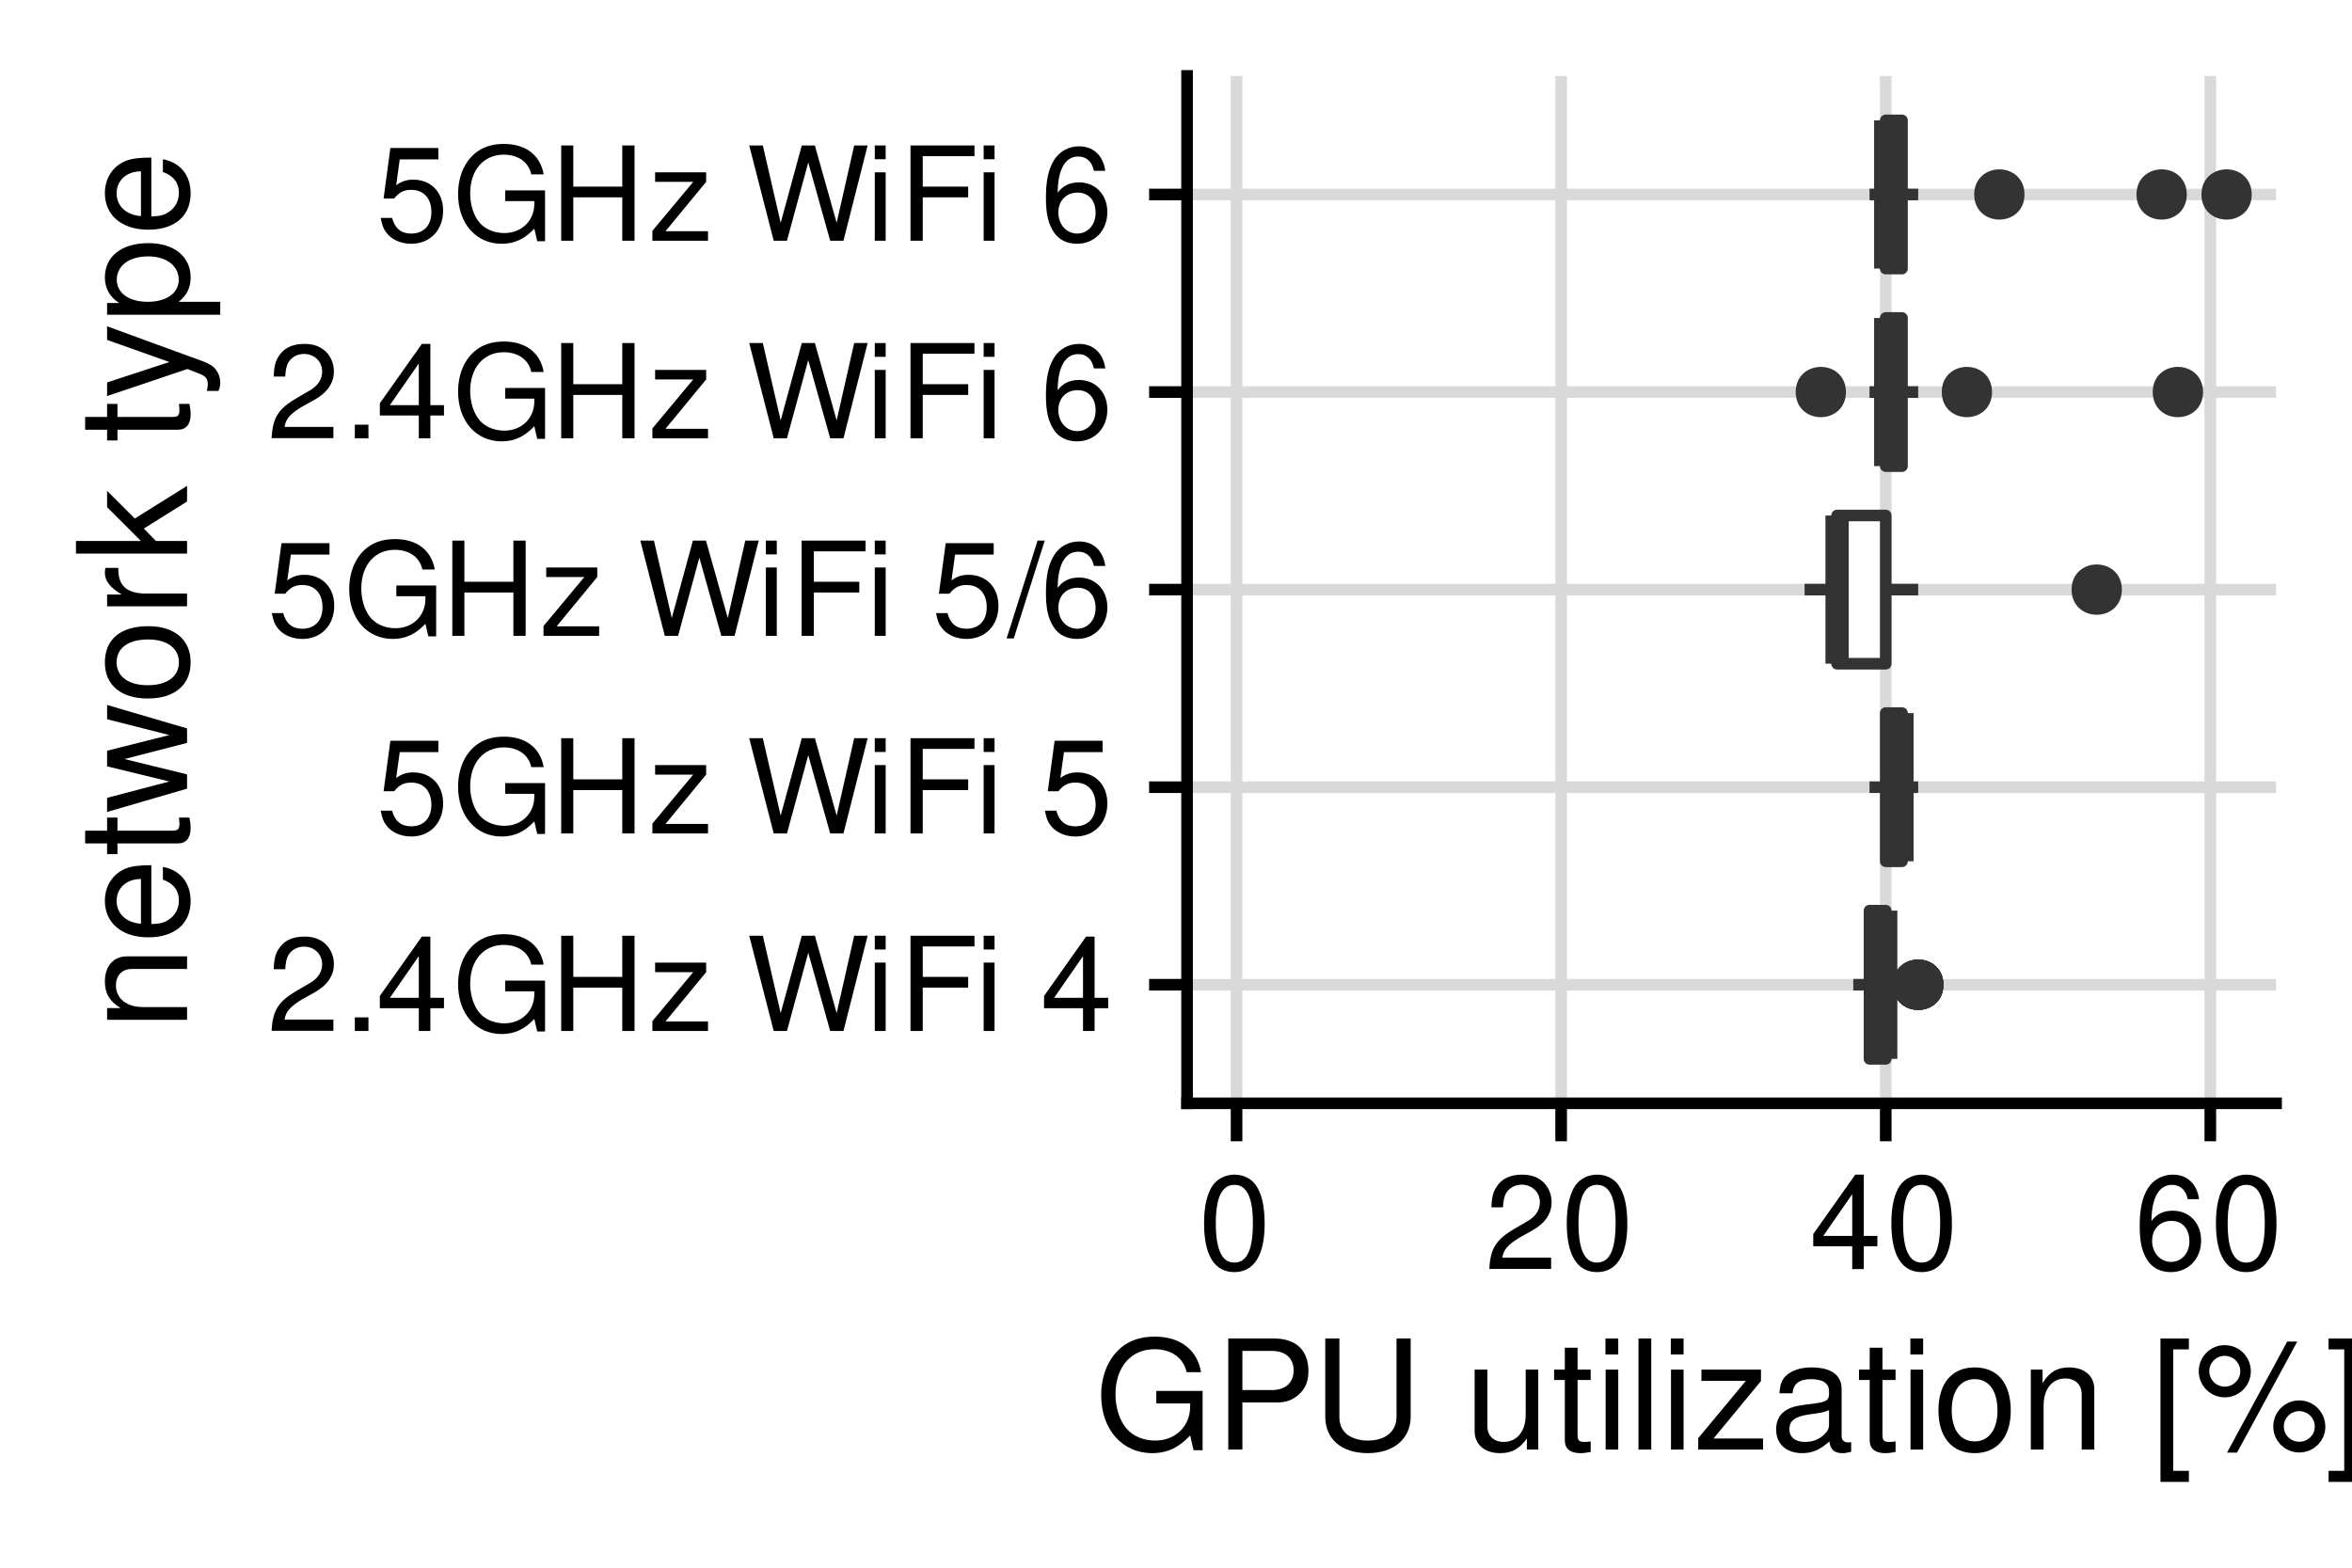
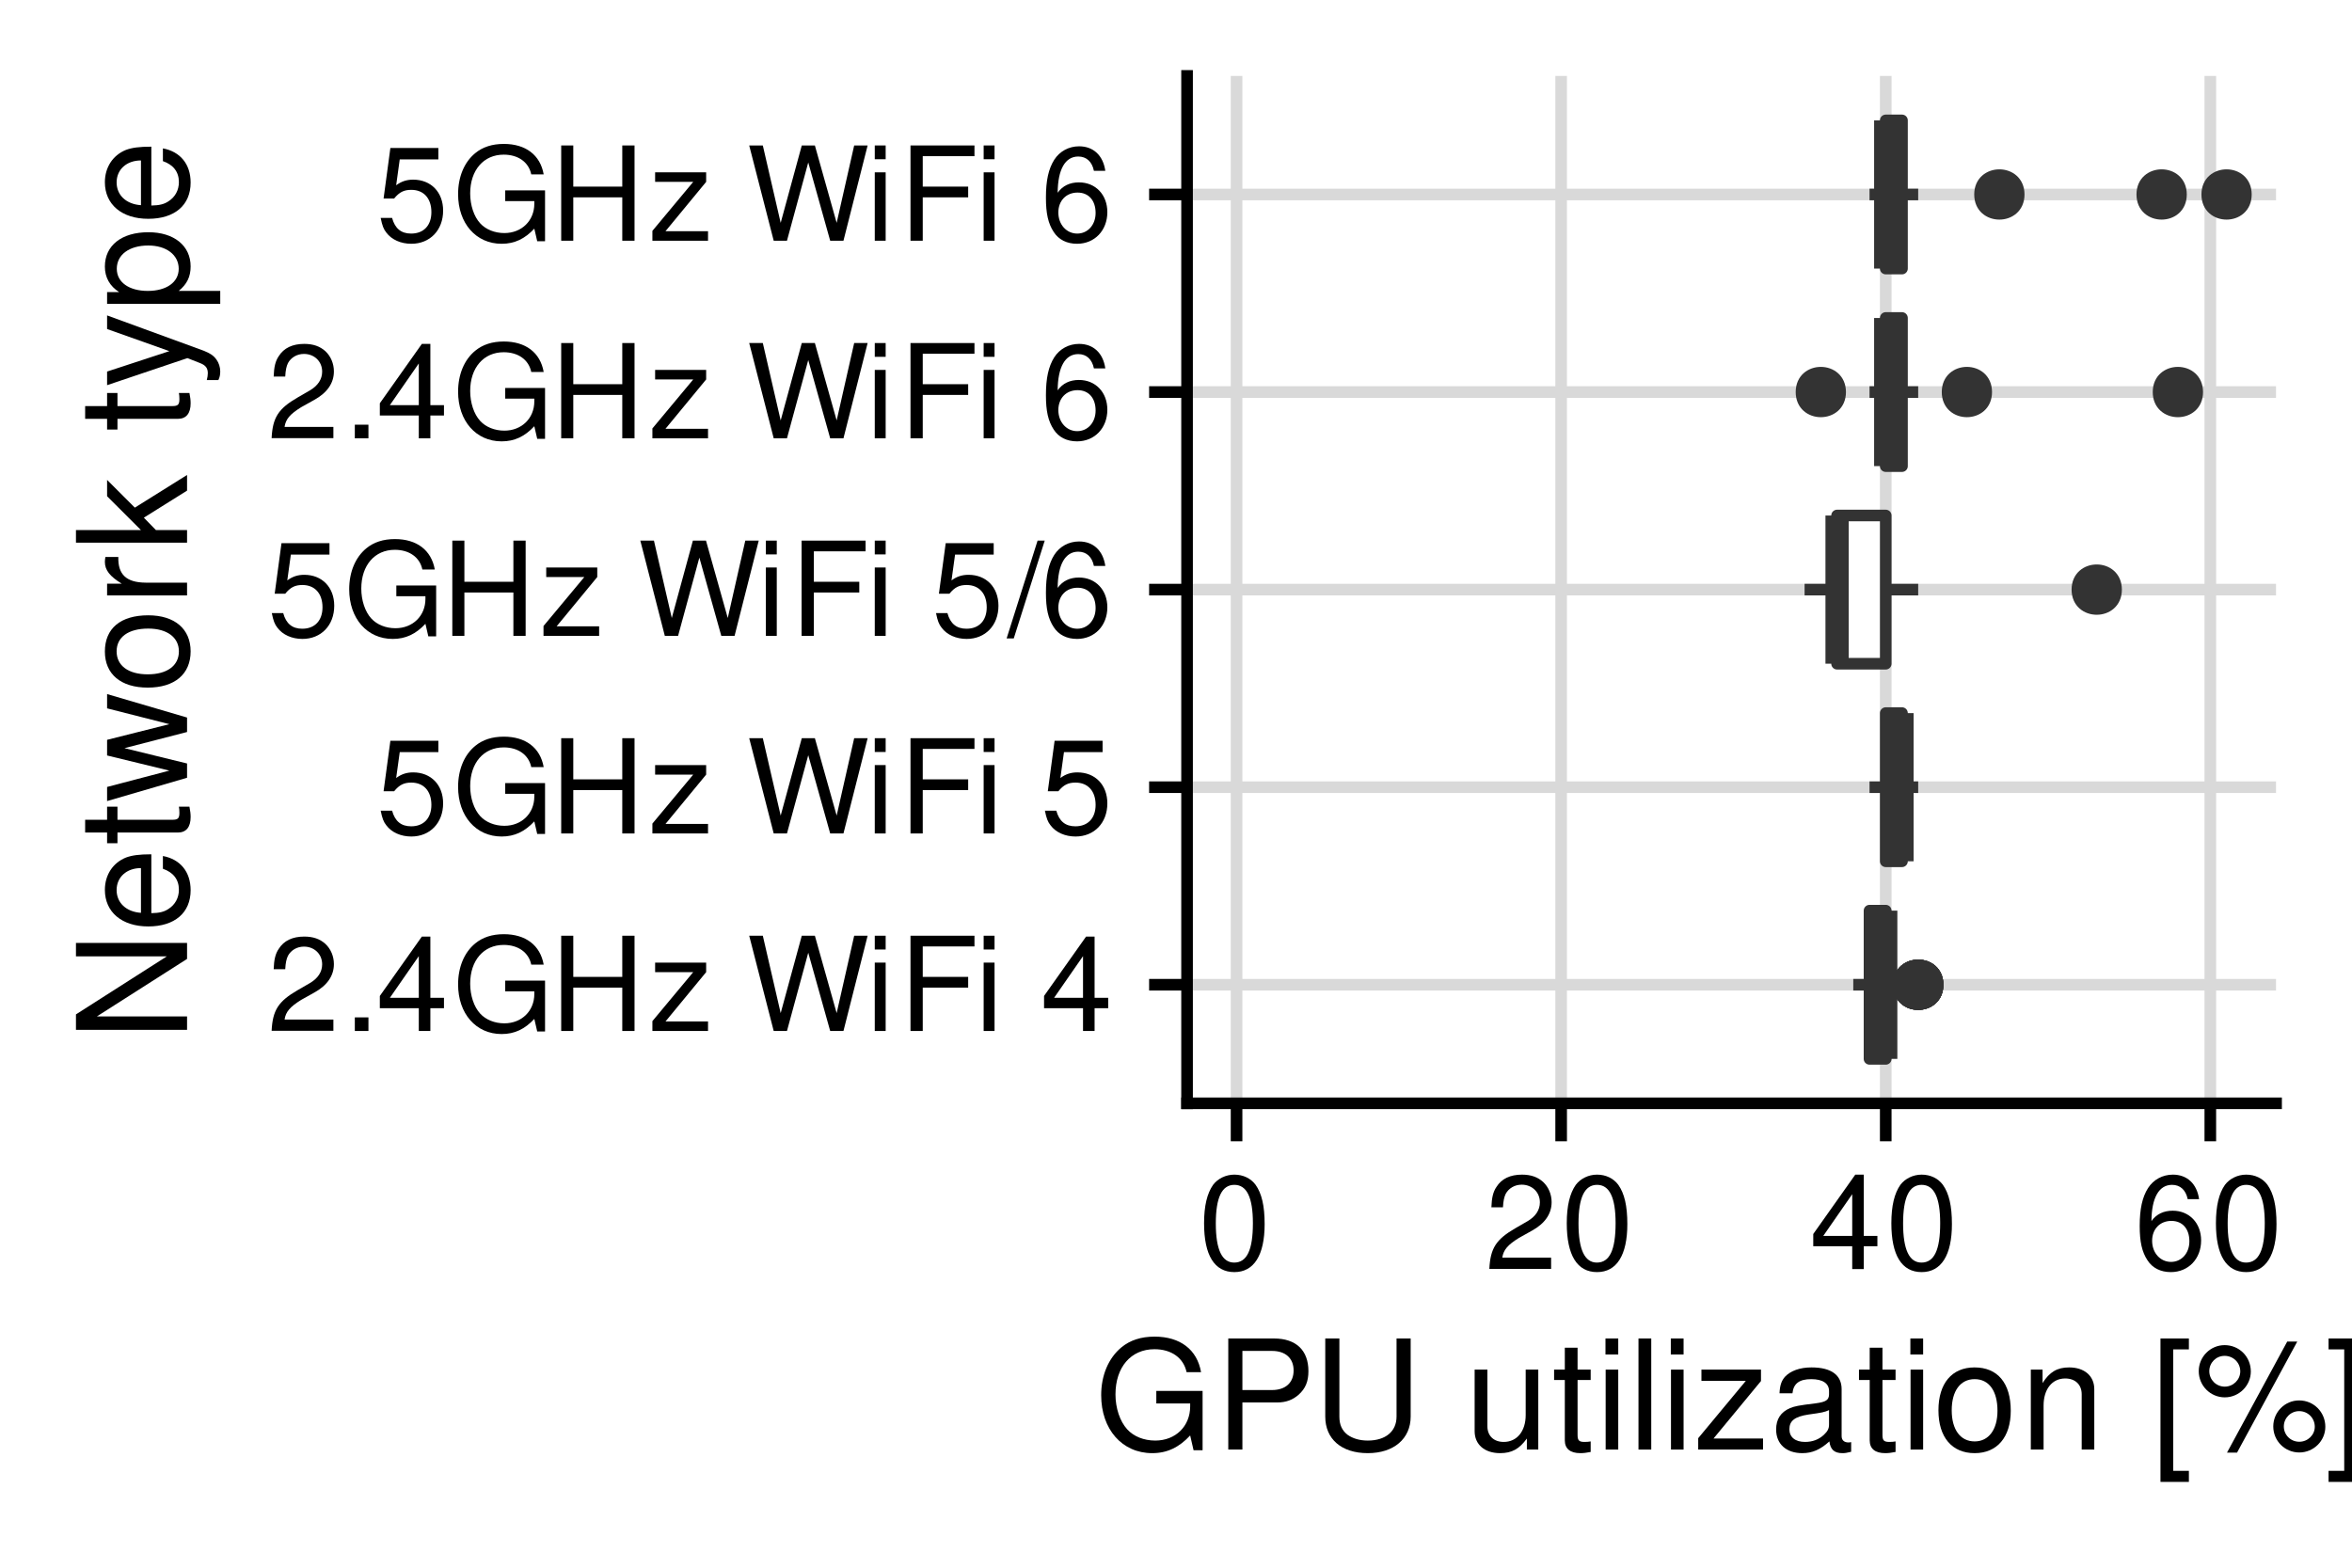
<svg xmlns="http://www.w3.org/2000/svg" xmlns:xlink="http://www.w3.org/1999/xlink" width="216pt" height="144pt" viewBox="0 0 216 144" version="1.1">
  <defs>
    <g>
      <symbol overflow="visible" id="glyph0-0">
        <path style="stroke:none;" d="" />
      </symbol>
      <symbol overflow="visible" id="glyph0-1">
        <path style="stroke:none;" d="M 6.078 -1.047 L 1.594 -1.047 C 1.703 -1.766 2.094 -2.219 3.125 -2.859 L 4.328 -3.531 C 5.516 -4.188 6.125 -5.078 6.125 -6.141 C 6.125 -6.859 5.844 -7.531 5.344 -8 C 4.844 -8.453 4.219 -8.672 3.406 -8.672 C 2.328 -8.672 1.531 -8.297 1.062 -7.547 C 0.75 -7.094 0.625 -6.547 0.594 -5.672 L 1.656 -5.672 C 1.688 -6.266 1.766 -6.609 1.906 -6.906 C 2.188 -7.422 2.734 -7.75 3.375 -7.75 C 4.328 -7.75 5.047 -7.062 5.047 -6.125 C 5.047 -5.422 4.656 -4.828 3.906 -4.391 L 2.797 -3.75 C 1.016 -2.719 0.5 -1.906 0.406 -0.016 L 6.078 -0.016 Z M 6.078 -1.047 " />
      </symbol>
      <symbol overflow="visible" id="glyph0-2">
        <path style="stroke:none;" d="M 2.297 -1.25 L 1.047 -1.25 L 1.047 0 L 2.297 0 Z M 2.297 -1.25 " />
      </symbol>
      <symbol overflow="visible" id="glyph0-3">
        <path style="stroke:none;" d="M 3.922 -2.094 L 3.922 0 L 4.984 0 L 4.984 -2.094 L 6.234 -2.094 L 6.234 -3.047 L 4.984 -3.047 L 4.984 -8.672 L 4.203 -8.672 L 0.344 -3.219 L 0.344 -2.094 Z M 3.922 -3.047 L 1.266 -3.047 L 3.922 -6.875 Z M 3.922 -3.047 " />
      </symbol>
      <symbol overflow="visible" id="glyph0-4">
        <path style="stroke:none;" d="M 8.516 -4.625 L 4.859 -4.625 L 4.859 -3.641 L 7.531 -3.641 L 7.531 -3.391 C 7.531 -1.844 6.375 -0.703 4.781 -0.703 C 3.891 -0.703 3.078 -1.031 2.562 -1.594 C 1.984 -2.219 1.641 -3.266 1.641 -4.344 C 1.641 -6.484 2.875 -7.906 4.719 -7.906 C 6.047 -7.906 7.016 -7.219 7.25 -6.094 L 8.391 -6.094 C 8.078 -7.875 6.734 -8.891 4.734 -8.891 C 3.656 -8.891 2.797 -8.609 2.109 -8.047 C 1.094 -7.219 0.531 -5.859 0.531 -4.281 C 0.531 -1.594 2.172 0.281 4.531 0.281 C 5.719 0.281 6.656 -0.172 7.531 -1.109 L 7.797 0.047 L 8.516 0.047 Z M 8.516 -4.625 " />
      </symbol>
      <symbol overflow="visible" id="glyph0-5">
        <path style="stroke:none;" d="M 6.609 -3.984 L 6.609 0 L 7.734 0 L 7.734 -8.75 L 6.609 -8.75 L 6.609 -4.969 L 2.109 -4.969 L 2.109 -8.75 L 1 -8.75 L 1 0 L 2.109 0 L 2.109 -3.984 Z M 6.609 -3.984 " />
      </symbol>
      <symbol overflow="visible" id="glyph0-6">
        <path style="stroke:none;" d="M 5.312 -6.281 L 0.625 -6.281 L 0.625 -5.406 L 4.125 -5.406 L 0.375 -0.906 L 0.375 0 L 5.484 0 L 5.484 -0.875 L 1.578 -0.875 L 5.312 -5.406 Z M 5.312 -6.281 " />
      </symbol>
      <symbol overflow="visible" id="glyph0-7">
        <path style="stroke:none;" d="" />
      </symbol>
      <symbol overflow="visible" id="glyph0-8">
        <path style="stroke:none;" d="M 8.922 0 L 11.141 -8.75 L 9.906 -8.75 L 8.297 -1.641 L 6.297 -8.75 L 5.094 -8.75 L 3.156 -1.641 L 1.516 -8.75 L 0.266 -8.75 L 2.516 0 L 3.734 0 L 5.688 -7.188 L 7.703 0 Z M 8.922 0 " />
      </symbol>
      <symbol overflow="visible" id="glyph0-9">
        <path style="stroke:none;" d="M 1.797 -6.281 L 0.797 -6.281 L 0.797 0 L 1.797 0 Z M 1.797 -8.75 L 0.797 -8.75 L 0.797 -7.484 L 1.797 -7.484 Z M 1.797 -8.75 " />
      </symbol>
      <symbol overflow="visible" id="glyph0-10">
        <path style="stroke:none;" d="M 2.203 -3.984 L 6.375 -3.984 L 6.375 -4.969 L 2.203 -4.969 L 2.203 -7.766 L 6.953 -7.766 L 6.953 -8.75 L 1.078 -8.75 L 1.078 0 L 2.203 0 Z M 2.203 -3.984 " />
      </symbol>
      <symbol overflow="visible" id="glyph0-11">
        <path style="stroke:none;" d="M 5.719 -8.516 L 1.312 -8.516 L 0.688 -3.875 L 1.656 -3.875 C 2.141 -4.469 2.562 -4.672 3.234 -4.672 C 4.375 -4.672 5.078 -3.891 5.078 -2.625 C 5.078 -1.406 4.375 -0.656 3.219 -0.656 C 2.297 -0.656 1.734 -1.125 1.469 -2.094 L 0.422 -2.094 C 0.562 -1.391 0.688 -1.062 0.938 -0.75 C 1.422 -0.094 2.281 0.281 3.234 0.281 C 4.953 0.281 6.156 -0.969 6.156 -2.766 C 6.156 -4.453 5.047 -5.609 3.406 -5.609 C 2.812 -5.609 2.328 -5.453 1.844 -5.094 L 2.172 -7.469 L 5.719 -7.469 Z M 5.719 -8.516 " />
      </symbol>
      <symbol overflow="visible" id="glyph0-12">
        <path style="stroke:none;" d="M 2.75 -8.75 L -0.094 0.234 L 0.562 0.234 L 3.406 -8.75 Z M 2.75 -8.75 " />
      </symbol>
      <symbol overflow="visible" id="glyph0-13">
        <path style="stroke:none;" d="M 5.969 -6.422 C 5.766 -7.844 4.859 -8.672 3.562 -8.672 C 2.625 -8.672 1.781 -8.219 1.281 -7.438 C 0.75 -6.594 0.516 -5.531 0.516 -3.953 C 0.516 -2.5 0.719 -1.578 1.234 -0.797 C 1.688 -0.094 2.438 0.281 3.375 0.281 C 4.984 0.281 6.156 -0.938 6.156 -2.625 C 6.156 -4.219 5.078 -5.359 3.547 -5.359 C 2.719 -5.359 2.047 -5.047 1.594 -4.406 C 1.609 -6.547 2.281 -7.734 3.484 -7.734 C 4.234 -7.734 4.75 -7.266 4.922 -6.422 Z M 3.422 -4.422 C 4.438 -4.422 5.078 -3.703 5.078 -2.547 C 5.078 -1.453 4.359 -0.656 3.391 -0.656 C 2.406 -0.656 1.656 -1.484 1.656 -2.594 C 1.656 -3.672 2.375 -4.422 3.422 -4.422 Z M 3.422 -4.422 " />
      </symbol>
      <symbol overflow="visible" id="glyph0-14">
        <path style="stroke:none;" d="M 3.297 -8.672 C 2.516 -8.672 1.781 -8.312 1.344 -7.734 C 0.797 -6.953 0.516 -5.812 0.516 -4.203 C 0.516 -1.266 1.469 0.281 3.297 0.281 C 5.094 0.281 6.078 -1.266 6.078 -4.125 C 6.078 -5.812 5.812 -6.938 5.25 -7.734 C 4.812 -8.328 4.109 -8.672 3.297 -8.672 Z M 3.297 -7.734 C 4.438 -7.734 5 -6.578 5 -4.219 C 5 -1.75 4.453 -0.594 3.281 -0.594 C 2.156 -0.594 1.594 -1.797 1.594 -4.188 C 1.594 -6.578 2.156 -7.734 3.297 -7.734 Z M 3.297 -7.734 " />
      </symbol>
      <symbol overflow="visible" id="glyph1-0">
        <path style="stroke:none;" d="" />
      </symbol>
      <symbol overflow="visible" id="glyph1-1">
        <path style="stroke:none;" d="M 9.922 -5.391 L 5.672 -5.391 L 5.672 -4.234 L 8.781 -4.234 L 8.781 -3.969 C 8.781 -2.141 7.438 -0.828 5.578 -0.828 C 4.531 -0.828 3.594 -1.203 3 -1.859 C 2.328 -2.594 1.922 -3.812 1.922 -5.062 C 1.922 -7.578 3.344 -9.219 5.5 -9.219 C 7.062 -9.219 8.172 -8.422 8.453 -7.109 L 9.781 -7.109 C 9.422 -9.188 7.859 -10.375 5.516 -10.375 C 4.266 -10.375 3.266 -10.047 2.469 -9.391 C 1.281 -8.406 0.609 -6.828 0.609 -5 C 0.609 -1.859 2.531 0.328 5.297 0.328 C 6.672 0.328 7.766 -0.203 8.781 -1.297 L 9.094 0.062 L 9.922 0.062 Z M 9.922 -5.391 " />
      </symbol>
      <symbol overflow="visible" id="glyph1-2">
        <path style="stroke:none;" d="M 2.578 -4.328 L 5.781 -4.328 C 6.578 -4.328 7.203 -4.562 7.75 -5.047 C 8.375 -5.609 8.641 -6.266 8.641 -7.203 C 8.641 -9.125 7.5 -10.203 5.484 -10.203 L 1.281 -10.203 L 1.281 0 L 2.578 0 Z M 2.578 -5.469 L 2.578 -9.062 L 5.297 -9.062 C 6.531 -9.062 7.281 -8.391 7.281 -7.266 C 7.281 -6.141 6.531 -5.469 5.297 -5.469 Z M 2.578 -5.469 " />
      </symbol>
      <symbol overflow="visible" id="glyph1-3">
        <path style="stroke:none;" d="M 7.734 -10.203 L 7.734 -3.031 C 7.734 -1.672 6.734 -0.828 5.094 -0.828 C 4.344 -0.828 3.719 -1.016 3.234 -1.359 C 2.734 -1.75 2.484 -2.266 2.484 -3.031 L 2.484 -10.203 L 1.188 -10.203 L 1.188 -3.031 C 1.188 -0.969 2.672 0.328 5.094 0.328 C 7.484 0.328 9.031 -1 9.031 -3.031 L 9.031 -10.203 Z M 7.734 -10.203 " />
      </symbol>
      <symbol overflow="visible" id="glyph1-4">
        <path style="stroke:none;" d="" />
      </symbol>
      <symbol overflow="visible" id="glyph1-5">
        <path style="stroke:none;" d="M 6.75 0 L 6.75 -7.344 L 5.594 -7.344 L 5.594 -3.172 C 5.594 -1.688 4.797 -0.703 3.578 -0.703 C 2.656 -0.703 2.078 -1.266 2.078 -2.141 L 2.078 -7.344 L 0.906 -7.344 L 0.906 -1.688 C 0.906 -0.469 1.812 0.328 3.25 0.328 C 4.328 0.328 5.016 -0.062 5.703 -1.016 L 5.703 0 Z M 6.75 0 " />
      </symbol>
      <symbol overflow="visible" id="glyph1-6">
        <path style="stroke:none;" d="M 3.562 -7.344 L 2.359 -7.344 L 2.359 -9.359 L 1.188 -9.359 L 1.188 -7.344 L 0.203 -7.344 L 0.203 -6.391 L 1.188 -6.391 L 1.188 -0.844 C 1.188 -0.078 1.688 0.328 2.609 0.328 C 2.906 0.328 3.156 0.297 3.562 0.219 L 3.562 -0.75 C 3.391 -0.719 3.234 -0.703 3 -0.703 C 2.484 -0.703 2.359 -0.844 2.359 -1.359 L 2.359 -6.391 L 3.562 -6.391 Z M 3.562 -7.344 " />
      </symbol>
      <symbol overflow="visible" id="glyph1-7">
        <path style="stroke:none;" d="M 2.094 -7.344 L 0.938 -7.344 L 0.938 0 L 2.094 0 Z M 2.094 -10.203 L 0.922 -10.203 L 0.922 -8.734 L 2.094 -8.734 Z M 2.094 -10.203 " />
      </symbol>
      <symbol overflow="visible" id="glyph1-8">
        <path style="stroke:none;" d="M 2.125 -10.203 L 0.953 -10.203 L 0.953 0 L 2.125 0 Z M 2.125 -10.203 " />
      </symbol>
      <symbol overflow="visible" id="glyph1-9">
        <path style="stroke:none;" d="M 6.203 -7.344 L 0.734 -7.344 L 0.734 -6.312 L 4.812 -6.312 L 0.438 -1.047 L 0.438 0 L 6.391 0 L 6.391 -1.016 L 1.844 -1.016 L 6.203 -6.297 Z M 6.203 -7.344 " />
      </symbol>
      <symbol overflow="visible" id="glyph1-10">
        <path style="stroke:none;" d="M 7.484 -0.688 C 7.359 -0.656 7.312 -0.656 7.234 -0.656 C 6.828 -0.656 6.609 -0.875 6.609 -1.234 L 6.609 -5.547 C 6.609 -6.844 5.656 -7.547 3.844 -7.547 C 2.766 -7.547 1.922 -7.234 1.406 -6.688 C 1.078 -6.312 0.938 -5.891 0.906 -5.172 L 2.094 -5.172 C 2.188 -6.062 2.719 -6.469 3.812 -6.469 C 4.875 -6.469 5.453 -6.078 5.453 -5.375 L 5.453 -5.062 C 5.438 -4.562 5.188 -4.375 4.234 -4.25 C 2.578 -4.047 2.328 -3.984 1.875 -3.812 C 1.016 -3.438 0.594 -2.797 0.594 -1.844 C 0.594 -0.516 1.516 0.328 3 0.328 C 3.922 0.328 4.656 0 5.484 -0.75 C 5.578 0 5.938 0.328 6.688 0.328 C 6.938 0.328 7.094 0.297 7.484 0.203 Z M 5.453 -2.312 C 5.453 -1.922 5.328 -1.688 4.984 -1.359 C 4.516 -0.922 3.938 -0.703 3.25 -0.703 C 2.344 -0.703 1.812 -1.141 1.812 -1.875 C 1.812 -2.641 2.312 -3.031 3.562 -3.219 C 4.812 -3.391 5.047 -3.438 5.453 -3.625 Z M 5.453 -2.312 " />
      </symbol>
      <symbol overflow="visible" id="glyph1-11">
        <path style="stroke:none;" d="M 3.812 -7.547 C 1.734 -7.547 0.5 -6.078 0.5 -3.609 C 0.5 -1.141 1.734 0.328 3.828 0.328 C 5.891 0.328 7.141 -1.141 7.141 -3.562 C 7.141 -6.109 5.938 -7.547 3.812 -7.547 Z M 3.828 -6.469 C 5.141 -6.469 5.922 -5.391 5.922 -3.562 C 5.922 -1.828 5.109 -0.75 3.828 -0.75 C 2.516 -0.75 1.719 -1.828 1.719 -3.609 C 1.719 -5.391 2.516 -6.469 3.828 -6.469 Z M 3.828 -6.469 " />
      </symbol>
      <symbol overflow="visible" id="glyph1-12">
        <path style="stroke:none;" d="M 0.984 -7.344 L 0.984 0 L 2.156 0 L 2.156 -4.047 C 2.156 -5.547 2.938 -6.531 4.141 -6.531 C 5.062 -6.531 5.656 -5.969 5.656 -5.078 L 5.656 0 L 6.812 0 L 6.812 -5.547 C 6.812 -6.766 5.906 -7.547 4.5 -7.547 C 3.406 -7.547 2.703 -7.125 2.062 -6.109 L 2.062 -7.344 Z M 0.984 -7.344 " />
      </symbol>
      <symbol overflow="visible" id="glyph1-13">
        <path style="stroke:none;" d="M 3.5 -10.203 L 0.891 -10.203 L 0.891 2.969 L 3.5 2.969 L 3.5 1.953 L 2.062 1.953 L 2.062 -9.203 L 3.5 -9.203 Z M 3.5 -10.203 " />
      </symbol>
      <symbol overflow="visible" id="glyph1-14">
        <path style="stroke:none;" d="M 2.781 -9.594 C 1.469 -9.594 0.406 -8.516 0.406 -7.203 C 0.406 -5.875 1.469 -4.797 2.797 -4.797 C 4.109 -4.797 5.188 -5.875 5.188 -7.172 C 5.188 -8.531 4.125 -9.594 2.781 -9.594 Z M 2.781 -8.609 C 3.578 -8.609 4.219 -7.984 4.219 -7.188 C 4.219 -6.406 3.562 -5.781 2.797 -5.781 C 2.016 -5.781 1.375 -6.406 1.375 -7.203 C 1.375 -7.984 2 -8.609 2.781 -8.609 Z M 8.531 -9.922 L 3 0.281 L 3.922 0.281 L 9.453 -9.922 Z M 9.625 -4.516 C 8.312 -4.516 7.25 -3.438 7.25 -2.125 C 7.25 -0.797 8.312 0.266 9.641 0.266 C 10.953 0.266 12.031 -0.797 12.031 -2.094 C 12.031 -3.438 10.969 -4.516 9.625 -4.516 Z M 9.625 -3.531 C 10.438 -3.531 11.062 -2.891 11.062 -2.094 C 11.062 -1.344 10.422 -0.719 9.641 -0.719 C 8.844 -0.719 8.219 -1.344 8.219 -2.125 C 8.219 -2.891 8.844 -3.531 9.625 -3.531 Z M 9.625 -3.531 " />
      </symbol>
      <symbol overflow="visible" id="glyph1-15">
        <path style="stroke:none;" d="M 0.328 2.969 L 2.922 2.969 L 2.922 -10.203 L 0.328 -10.203 L 0.328 -9.203 L 1.766 -9.203 L 1.766 1.953 L 0.328 1.953 Z M 0.328 2.969 " />
      </symbol>
      <symbol overflow="visible" id="glyph2-0">
        <path style="stroke:none;" d="" />
      </symbol>
      <symbol overflow="visible" id="glyph2-1">
-         <path style="stroke:none;" d="M -7.344 -0.984 L 0 -0.984 L 0 -2.156 L -4.047 -2.156 C -5.547 -2.156 -6.531 -2.938 -6.531 -4.141 C -6.531 -5.062 -5.969 -5.656 -5.078 -5.656 L 0 -5.656 L 0 -6.812 L -5.547 -6.812 C -6.766 -6.812 -7.547 -5.906 -7.547 -4.5 C -7.547 -3.406 -7.125 -2.703 -6.109 -2.062 L -7.344 -2.062 Z M -7.344 -0.984 " />
+         <path style="stroke:none;" d="M -10.203 -9.047 L -10.203 -7.812 L -1.859 -7.812 L -10.203 -2.484 L -10.203 -1.062 L 0 -1.062 L 0 -2.297 L -8.281 -2.297 L 0 -7.578 L 0 -9.047 Z M -10.203 -9.047 " />
      </symbol>
      <symbol overflow="visible" id="glyph2-2">
        <path style="stroke:none;" d="M -3.281 -7.188 C -4.391 -7.188 -5.062 -7.094 -5.609 -6.891 C -6.812 -6.406 -7.547 -5.297 -7.547 -3.922 C -7.547 -1.875 -5.984 -0.562 -3.562 -0.562 C -1.141 -0.562 0.328 -1.812 0.328 -3.891 C 0.328 -5.578 -0.625 -6.734 -2.219 -7.031 L -2.219 -5.859 C -1.266 -5.531 -0.75 -4.875 -0.75 -3.938 C -0.75 -3.188 -1.094 -2.562 -1.703 -2.172 C -2.125 -1.891 -2.547 -1.797 -3.281 -1.781 Z M -4.234 -1.812 C -5.594 -1.906 -6.469 -2.734 -6.469 -3.906 C -6.469 -5.094 -5.547 -5.922 -4.234 -5.922 Z M -4.234 -1.812 " />
      </symbol>
      <symbol overflow="visible" id="glyph2-3">
        <path style="stroke:none;" d="M -7.344 -3.562 L -7.344 -2.359 L -9.359 -2.359 L -9.359 -1.188 L -7.344 -1.188 L -7.344 -0.203 L -6.391 -0.203 L -6.391 -1.188 L -0.844 -1.188 C -0.078 -1.188 0.328 -1.688 0.328 -2.609 C 0.328 -2.906 0.297 -3.156 0.219 -3.562 L -0.75 -3.562 C -0.719 -3.391 -0.703 -3.234 -0.703 -3 C -0.703 -2.484 -0.844 -2.359 -1.359 -2.359 L -6.391 -2.359 L -6.391 -3.562 Z M -7.344 -3.562 " />
      </symbol>
      <symbol overflow="visible" id="glyph2-4">
        <path style="stroke:none;" d="M 0 -7.75 L -7.344 -9.906 L -7.344 -8.594 L -1.625 -7.141 L -7.344 -5.703 L -7.344 -4.266 L -1.625 -2.875 L -7.344 -1.375 L -7.344 -0.078 L 0 -2.219 L 0 -3.531 L -5.75 -4.938 L 0 -6.422 Z M 0 -7.75 " />
      </symbol>
      <symbol overflow="visible" id="glyph2-5">
        <path style="stroke:none;" d="M -7.547 -3.812 C -7.547 -1.734 -6.078 -0.5 -3.609 -0.5 C -1.141 -0.5 0.328 -1.734 0.328 -3.828 C 0.328 -5.891 -1.141 -7.141 -3.562 -7.141 C -6.109 -7.141 -7.547 -5.938 -7.547 -3.812 Z M -6.469 -3.828 C -6.469 -5.141 -5.391 -5.922 -3.562 -5.922 C -1.828 -5.922 -0.75 -5.109 -0.75 -3.828 C -0.75 -2.516 -1.828 -1.719 -3.609 -1.719 C -5.391 -1.719 -6.469 -2.516 -6.469 -3.828 Z M -6.469 -3.828 " />
      </symbol>
      <symbol overflow="visible" id="glyph2-6">
        <path style="stroke:none;" d="M -7.344 -0.969 L 0 -0.969 L 0 -2.141 L -3.812 -2.141 C -5.578 -2.156 -6.359 -2.891 -6.312 -4.5 L -7.5 -4.5 C -7.531 -4.297 -7.547 -4.188 -7.547 -4.047 C -7.547 -3.297 -7.094 -2.719 -6 -2.047 L -7.344 -2.047 Z M -7.344 -0.969 " />
      </symbol>
      <symbol overflow="visible" id="glyph2-7">
        <path style="stroke:none;" d="M -10.203 -1.969 L -10.203 -0.812 L 0 -0.812 L 0 -1.969 L -2.859 -1.969 L -3.969 -3.109 L 0 -5.594 L 0 -7.031 L -4.797 -4.031 L -7.344 -6.578 L -7.344 -5.078 L -4.234 -1.969 Z M -10.203 -1.969 " />
      </symbol>
      <symbol overflow="visible" id="glyph2-8">
        <path style="stroke:none;" d="" />
      </symbol>
      <symbol overflow="visible" id="glyph2-9">
        <path style="stroke:none;" d="M -7.344 -5.438 L -1.625 -3.406 L -7.344 -1.531 L -7.344 -0.281 L 0.031 -2.766 L 1.188 -2.312 C 1.703 -2.109 1.906 -1.859 1.906 -1.375 C 1.906 -1.172 1.875 -1.016 1.812 -0.75 L 2.875 -0.75 C 3 -1 3.047 -1.234 3.047 -1.547 C 3.047 -1.922 2.922 -2.328 2.703 -2.625 C 2.438 -3 2.125 -3.203 1.547 -3.438 L -7.344 -6.688 Z M -7.344 -5.438 " />
      </symbol>
      <symbol overflow="visible" id="glyph2-10">
        <path style="stroke:none;" d="M 3.047 -0.75 L 3.047 -1.938 L -0.766 -1.938 C -0.016 -2.547 0.328 -3.234 0.328 -4.188 C 0.328 -6.094 -1.203 -7.328 -3.547 -7.328 C -6 -7.328 -7.547 -6.125 -7.547 -4.172 C -7.547 -3.172 -7.094 -2.375 -6.234 -1.828 L -7.344 -1.828 L -7.344 -0.75 Z M -6.453 -3.969 C -6.453 -5.266 -5.312 -6.109 -3.562 -6.109 C -1.906 -6.109 -0.766 -5.25 -0.766 -3.969 C -0.766 -2.734 -1.891 -1.938 -3.609 -1.938 C -5.328 -1.938 -6.453 -2.734 -6.453 -3.969 Z M -6.453 -3.969 " />
      </symbol>
    </g>
    <clipPath id="clip1">
      <path d="M 109.016 89 L 209.023 89 L 209.023 91 L 109.016 91 Z M 109.016 89 " />
    </clipPath>
    <clipPath id="clip2">
      <path d="M 109.016 71 L 209.023 71 L 209.023 73 L 109.016 73 Z M 109.016 71 " />
    </clipPath>
    <clipPath id="clip3">
      <path d="M 109.016 53 L 209.023 53 L 209.023 55 L 109.016 55 Z M 109.016 53 " />
    </clipPath>
    <clipPath id="clip4">
      <path d="M 109.016 35 L 209.023 35 L 209.023 37 L 109.016 37 Z M 109.016 35 " />
    </clipPath>
    <clipPath id="clip5">
      <path d="M 109.016 17 L 209.023 17 L 209.023 19 L 109.016 19 Z M 109.016 17 " />
    </clipPath>
    <clipPath id="clip6">
      <path d="M 113 6.973 L 115 6.973 L 115 101.344 L 113 101.344 Z M 113 6.973 " />
    </clipPath>
    <clipPath id="clip7">
      <path d="M 142 6.973 L 144 6.973 L 144 101.344 L 142 101.344 Z M 142 6.973 " />
    </clipPath>
    <clipPath id="clip8">
      <path d="M 172 6.973 L 174 6.973 L 174 101.344 L 172 101.344 Z M 172 6.973 " />
    </clipPath>
    <clipPath id="clip9">
      <path d="M 202 6.973 L 204 6.973 L 204 101.344 L 202 101.344 Z M 202 6.973 " />
    </clipPath>
  </defs>
-   <g id="surface97">
+   <g id="surface132">
    <rect x="0" y="0" width="216" height="144" style="fill:rgb(100%,100%,100%);fill-opacity:1;stroke:none;" />
    <g clip-path="url(#clip1)" clip-rule="nonzero">
      <path style="fill:none;stroke-width:1.067;stroke-linecap:butt;stroke-linejoin:round;stroke:rgb(85.098%,85.098%,85.098%);stroke-opacity:1;stroke-miterlimit:10;" d="M 109.016 90.453 L 209.027 90.453 " />
    </g>
    <g clip-path="url(#clip2)" clip-rule="nonzero">
      <path style="fill:none;stroke-width:1.067;stroke-linecap:butt;stroke-linejoin:round;stroke:rgb(85.098%,85.098%,85.098%);stroke-opacity:1;stroke-miterlimit:10;" d="M 109.016 72.309 L 209.027 72.309 " />
    </g>
    <g clip-path="url(#clip3)" clip-rule="nonzero">
      <path style="fill:none;stroke-width:1.067;stroke-linecap:butt;stroke-linejoin:round;stroke:rgb(85.098%,85.098%,85.098%);stroke-opacity:1;stroke-miterlimit:10;" d="M 109.016 54.16 L 209.027 54.16 " />
    </g>
    <g clip-path="url(#clip4)" clip-rule="nonzero">
      <path style="fill:none;stroke-width:1.067;stroke-linecap:butt;stroke-linejoin:round;stroke:rgb(85.098%,85.098%,85.098%);stroke-opacity:1;stroke-miterlimit:10;" d="M 109.016 36.012 L 209.027 36.012 " />
    </g>
    <g clip-path="url(#clip5)" clip-rule="nonzero">
      <path style="fill:none;stroke-width:1.067;stroke-linecap:butt;stroke-linejoin:round;stroke:rgb(85.098%,85.098%,85.098%);stroke-opacity:1;stroke-miterlimit:10;" d="M 109.016 17.863 L 209.027 17.863 " />
    </g>
    <g clip-path="url(#clip6)" clip-rule="nonzero">
      <path style="fill:none;stroke-width:1.067;stroke-linecap:butt;stroke-linejoin:round;stroke:rgb(85.098%,85.098%,85.098%);stroke-opacity:1;stroke-miterlimit:10;" d="M 113.562 101.344 L 113.562 6.973 " />
    </g>
    <g clip-path="url(#clip7)" clip-rule="nonzero">
      <path style="fill:none;stroke-width:1.067;stroke-linecap:butt;stroke-linejoin:round;stroke:rgb(85.098%,85.098%,85.098%);stroke-opacity:1;stroke-miterlimit:10;" d="M 143.371 101.344 L 143.371 6.973 " />
    </g>
    <g clip-path="url(#clip8)" clip-rule="nonzero">
      <path style="fill:none;stroke-width:1.067;stroke-linecap:butt;stroke-linejoin:round;stroke:rgb(85.098%,85.098%,85.098%);stroke-opacity:1;stroke-miterlimit:10;" d="M 173.18 101.344 L 173.18 6.973 " />
    </g>
    <g clip-path="url(#clip9)" clip-rule="nonzero">
      <path style="fill:none;stroke-width:1.067;stroke-linecap:butt;stroke-linejoin:round;stroke:rgb(85.098%,85.098%,85.098%);stroke-opacity:1;stroke-miterlimit:10;" d="M 202.988 101.344 L 202.988 6.973 " />
    </g>
    <path style="fill-rule:nonzero;fill:rgb(20%,20%,20%);fill-opacity:1;stroke-width:0.709;stroke-linecap:round;stroke-linejoin:round;stroke:rgb(20%,20%,20%);stroke-opacity:1;stroke-miterlimit:10;" d="M 178.117 90.453 C 178.117 93.062 174.207 93.062 174.207 90.453 C 174.207 87.848 178.117 87.848 178.117 90.453 " />
    <path style="fill-rule:nonzero;fill:rgb(20%,20%,20%);fill-opacity:1;stroke-width:0.709;stroke-linecap:round;stroke-linejoin:round;stroke:rgb(20%,20%,20%);stroke-opacity:1;stroke-miterlimit:10;" d="M 178.117 90.453 C 178.117 93.062 174.207 93.062 174.207 90.453 C 174.207 87.848 178.117 87.848 178.117 90.453 " />
    <path style="fill-rule:nonzero;fill:rgb(20%,20%,20%);fill-opacity:1;stroke-width:0.709;stroke-linecap:round;stroke-linejoin:round;stroke:rgb(20%,20%,20%);stroke-opacity:1;stroke-miterlimit:10;" d="M 178.117 90.453 C 178.117 93.062 174.207 93.062 174.207 90.453 C 174.207 87.848 178.117 87.848 178.117 90.453 " />
    <path style="fill-rule:nonzero;fill:rgb(20%,20%,20%);fill-opacity:1;stroke-width:0.709;stroke-linecap:round;stroke-linejoin:round;stroke:rgb(20%,20%,20%);stroke-opacity:1;stroke-miterlimit:10;" d="M 178.117 90.453 C 178.117 93.062 174.207 93.062 174.207 90.453 C 174.207 87.848 178.117 87.848 178.117 90.453 " />
    <path style="fill-rule:nonzero;fill:rgb(20%,20%,20%);fill-opacity:1;stroke-width:0.709;stroke-linecap:round;stroke-linejoin:round;stroke:rgb(20%,20%,20%);stroke-opacity:1;stroke-miterlimit:10;" d="M 178.117 90.453 C 178.117 93.062 174.207 93.062 174.207 90.453 C 174.207 87.848 178.117 87.848 178.117 90.453 " />
    <path style="fill:none;stroke-width:1.067;stroke-linecap:butt;stroke-linejoin:round;stroke:rgb(20%,20%,20%);stroke-opacity:1;stroke-miterlimit:10;" d="M 173.18 90.453 L 174.672 90.453 " />
    <path style="fill:none;stroke-width:1.067;stroke-linecap:butt;stroke-linejoin:round;stroke:rgb(20%,20%,20%);stroke-opacity:1;stroke-miterlimit:10;" d="M 171.691 90.453 L 170.199 90.453 " />
    <path style="fill-rule:nonzero;fill:rgb(100%,100%,100%);fill-opacity:1;stroke-width:1.067;stroke-linecap:round;stroke-linejoin:round;stroke:rgb(20%,20%,20%);stroke-opacity:1;stroke-miterlimit:10;" d="M 173.18 97.262 L 171.691 97.262 L 171.691 83.648 L 173.18 83.648 Z M 173.18 97.262 " />
    <path style="fill:none;stroke-width:2.134;stroke-linecap:butt;stroke-linejoin:round;stroke:rgb(20%,20%,20%);stroke-opacity:1;stroke-miterlimit:10;" d="M 173.18 97.262 L 173.18 83.648 " />
    <path style="fill:none;stroke-width:1.067;stroke-linecap:butt;stroke-linejoin:round;stroke:rgb(20%,20%,20%);stroke-opacity:1;stroke-miterlimit:10;" d="M 174.672 72.309 L 176.16 72.309 " />
    <path style="fill:none;stroke-width:1.067;stroke-linecap:butt;stroke-linejoin:round;stroke:rgb(20%,20%,20%);stroke-opacity:1;stroke-miterlimit:10;" d="M 173.18 72.309 L 171.691 72.309 " />
    <path style="fill-rule:nonzero;fill:rgb(100%,100%,100%);fill-opacity:1;stroke-width:1.067;stroke-linecap:round;stroke-linejoin:round;stroke:rgb(20%,20%,20%);stroke-opacity:1;stroke-miterlimit:10;" d="M 174.672 79.113 L 173.18 79.113 L 173.18 65.5 L 174.672 65.5 Z M 174.672 79.113 " />
    <path style="fill:none;stroke-width:2.134;stroke-linecap:butt;stroke-linejoin:round;stroke:rgb(20%,20%,20%);stroke-opacity:1;stroke-miterlimit:10;" d="M 174.672 79.113 L 174.672 65.5 " />
    <path style="fill-rule:nonzero;fill:rgb(20%,20%,20%);fill-opacity:1;stroke-width:0.709;stroke-linecap:round;stroke-linejoin:round;stroke:rgb(20%,20%,20%);stroke-opacity:1;stroke-miterlimit:10;" d="M 194.512 54.16 C 194.512 56.766 190.602 56.766 190.602 54.16 C 190.602 51.551 194.512 51.551 194.512 54.16 " />
    <path style="fill:none;stroke-width:1.067;stroke-linecap:butt;stroke-linejoin:round;stroke:rgb(20%,20%,20%);stroke-opacity:1;stroke-miterlimit:10;" d="M 173.18 54.16 L 176.16 54.16 " />
    <path style="fill:none;stroke-width:1.067;stroke-linecap:butt;stroke-linejoin:round;stroke:rgb(20%,20%,20%);stroke-opacity:1;stroke-miterlimit:10;" d="M 168.711 54.16 L 165.727 54.16 " />
    <path style="fill-rule:nonzero;fill:rgb(100%,100%,100%);fill-opacity:1;stroke-width:1.067;stroke-linecap:round;stroke-linejoin:round;stroke:rgb(20%,20%,20%);stroke-opacity:1;stroke-miterlimit:10;" d="M 173.18 60.965 L 168.711 60.965 L 168.711 47.352 L 173.18 47.352 Z M 173.18 60.965 " />
    <path style="fill:none;stroke-width:2.134;stroke-linecap:butt;stroke-linejoin:round;stroke:rgb(20%,20%,20%);stroke-opacity:1;stroke-miterlimit:10;" d="M 168.711 60.965 L 168.711 47.352 " />
    <path style="fill-rule:nonzero;fill:rgb(20%,20%,20%);fill-opacity:1;stroke-width:0.709;stroke-linecap:round;stroke-linejoin:round;stroke:rgb(20%,20%,20%);stroke-opacity:1;stroke-miterlimit:10;" d="M 169.172 36.012 C 169.172 38.617 165.266 38.617 165.266 36.012 C 165.266 33.402 169.172 33.402 169.172 36.012 " />
    <path style="fill-rule:nonzero;fill:rgb(20%,20%,20%);fill-opacity:1;stroke-width:0.709;stroke-linecap:round;stroke-linejoin:round;stroke:rgb(20%,20%,20%);stroke-opacity:1;stroke-miterlimit:10;" d="M 201.965 36.012 C 201.965 38.617 198.055 38.617 198.055 36.012 C 198.055 33.402 201.965 33.402 201.965 36.012 " />
    <path style="fill-rule:nonzero;fill:rgb(20%,20%,20%);fill-opacity:1;stroke-width:0.709;stroke-linecap:round;stroke-linejoin:round;stroke:rgb(20%,20%,20%);stroke-opacity:1;stroke-miterlimit:10;" d="M 182.586 36.012 C 182.586 38.617 178.68 38.617 178.68 36.012 C 178.68 33.402 182.586 33.402 182.586 36.012 " />
    <path style="fill:none;stroke-width:1.067;stroke-linecap:butt;stroke-linejoin:round;stroke:rgb(20%,20%,20%);stroke-opacity:1;stroke-miterlimit:10;" d="M 174.672 36.012 L 176.16 36.012 " />
    <path style="fill:none;stroke-width:1.067;stroke-linecap:butt;stroke-linejoin:round;stroke:rgb(20%,20%,20%);stroke-opacity:1;stroke-miterlimit:10;" d="M 173.18 36.012 L 171.691 36.012 " />
    <path style="fill-rule:nonzero;fill:rgb(100%,100%,100%);fill-opacity:1;stroke-width:1.067;stroke-linecap:round;stroke-linejoin:round;stroke:rgb(20%,20%,20%);stroke-opacity:1;stroke-miterlimit:10;" d="M 174.672 42.816 L 173.18 42.816 L 173.18 29.207 L 174.672 29.207 Z M 174.672 42.816 " />
    <path style="fill:none;stroke-width:2.134;stroke-linecap:butt;stroke-linejoin:round;stroke:rgb(20%,20%,20%);stroke-opacity:1;stroke-miterlimit:10;" d="M 173.18 42.816 L 173.18 29.207 " />
    <path style="fill-rule:nonzero;fill:rgb(20%,20%,20%);fill-opacity:1;stroke-width:0.709;stroke-linecap:round;stroke-linejoin:round;stroke:rgb(20%,20%,20%);stroke-opacity:1;stroke-miterlimit:10;" d="M 185.57 17.863 C 185.57 20.469 181.66 20.469 181.66 17.863 C 181.66 15.258 185.57 15.258 185.57 17.863 " />
    <path style="fill-rule:nonzero;fill:rgb(20%,20%,20%);fill-opacity:1;stroke-width:0.709;stroke-linecap:round;stroke-linejoin:round;stroke:rgb(20%,20%,20%);stroke-opacity:1;stroke-miterlimit:10;" d="M 206.434 17.863 C 206.434 20.469 202.527 20.469 202.527 17.863 C 202.527 15.258 206.434 15.258 206.434 17.863 " />
    <path style="fill-rule:nonzero;fill:rgb(20%,20%,20%);fill-opacity:1;stroke-width:0.709;stroke-linecap:round;stroke-linejoin:round;stroke:rgb(20%,20%,20%);stroke-opacity:1;stroke-miterlimit:10;" d="M 200.473 17.863 C 200.473 20.469 196.562 20.469 196.562 17.863 C 196.562 15.258 200.473 15.258 200.473 17.863 " />
    <path style="fill:none;stroke-width:1.067;stroke-linecap:butt;stroke-linejoin:round;stroke:rgb(20%,20%,20%);stroke-opacity:1;stroke-miterlimit:10;" d="M 174.672 17.863 L 176.16 17.863 " />
    <path style="fill:none;stroke-width:1.067;stroke-linecap:butt;stroke-linejoin:round;stroke:rgb(20%,20%,20%);stroke-opacity:1;stroke-miterlimit:10;" d="M 173.18 17.863 L 171.691 17.863 " />
    <path style="fill-rule:nonzero;fill:rgb(100%,100%,100%);fill-opacity:1;stroke-width:1.067;stroke-linecap:round;stroke-linejoin:round;stroke:rgb(20%,20%,20%);stroke-opacity:1;stroke-miterlimit:10;" d="M 174.672 24.668 L 173.18 24.668 L 173.18 11.059 L 174.672 11.059 Z M 174.672 24.668 " />
    <path style="fill:none;stroke-width:2.134;stroke-linecap:butt;stroke-linejoin:round;stroke:rgb(20%,20%,20%);stroke-opacity:1;stroke-miterlimit:10;" d="M 173.18 24.668 L 173.18 11.059 " />
    <path style="fill:none;stroke-width:1.067;stroke-linecap:square;stroke-linejoin:round;stroke:rgb(0%,0%,0%);stroke-opacity:1;stroke-miterlimit:10;" d="M 109.016 101.344 L 109.016 6.973 " />
    <g style="fill:rgb(0%,0%,0%);fill-opacity:1;">
      <use xlink:href="#glyph0-1" x="24.539" y="94.701" />
      <use xlink:href="#glyph0-2" x="31.539" y="94.701" />
      <use xlink:href="#glyph0-3" x="34.539" y="94.701" />
      <use xlink:href="#glyph0-4" x="41.539" y="94.701" />
      <use xlink:href="#glyph0-5" x="50.539" y="94.701" />
      <use xlink:href="#glyph0-6" x="59.539" y="94.701" />
      <use xlink:href="#glyph0-7" x="65.539" y="94.701" />
      <use xlink:href="#glyph0-8" x="68.539" y="94.701" />
      <use xlink:href="#glyph0-9" x="79.539" y="94.701" />
      <use xlink:href="#glyph0-10" x="82.539" y="94.701" />
      <use xlink:href="#glyph0-9" x="89.539" y="94.701" />
      <use xlink:href="#glyph0-7" x="92.539" y="94.701" />
      <use xlink:href="#glyph0-3" x="95.539" y="94.701" />
    </g>
    <g style="fill:rgb(0%,0%,0%);fill-opacity:1;">
      <use xlink:href="#glyph0-11" x="34.539" y="76.557" />
      <use xlink:href="#glyph0-4" x="41.539" y="76.557" />
      <use xlink:href="#glyph0-5" x="50.539" y="76.557" />
      <use xlink:href="#glyph0-6" x="59.539" y="76.557" />
      <use xlink:href="#glyph0-7" x="65.539" y="76.557" />
      <use xlink:href="#glyph0-8" x="68.539" y="76.557" />
      <use xlink:href="#glyph0-9" x="79.539" y="76.557" />
      <use xlink:href="#glyph0-10" x="82.539" y="76.557" />
      <use xlink:href="#glyph0-9" x="89.539" y="76.557" />
      <use xlink:href="#glyph0-7" x="92.539" y="76.557" />
      <use xlink:href="#glyph0-11" x="95.539" y="76.557" />
    </g>
    <g style="fill:rgb(0%,0%,0%);fill-opacity:1;">
      <use xlink:href="#glyph0-11" x="24.539" y="58.408" />
      <use xlink:href="#glyph0-4" x="31.539" y="58.408" />
      <use xlink:href="#glyph0-5" x="40.539" y="58.408" />
      <use xlink:href="#glyph0-6" x="49.539" y="58.408" />
      <use xlink:href="#glyph0-7" x="55.539" y="58.408" />
      <use xlink:href="#glyph0-8" x="58.539" y="58.408" />
      <use xlink:href="#glyph0-9" x="69.539" y="58.408" />
      <use xlink:href="#glyph0-10" x="72.539" y="58.408" />
      <use xlink:href="#glyph0-9" x="79.539" y="58.408" />
      <use xlink:href="#glyph0-7" x="82.539" y="58.408" />
      <use xlink:href="#glyph0-11" x="85.539" y="58.408" />
      <use xlink:href="#glyph0-12" x="92.539" y="58.408" />
      <use xlink:href="#glyph0-13" x="95.539" y="58.408" />
    </g>
    <g style="fill:rgb(0%,0%,0%);fill-opacity:1;">
      <use xlink:href="#glyph0-1" x="24.539" y="40.26" />
      <use xlink:href="#glyph0-2" x="31.539" y="40.26" />
      <use xlink:href="#glyph0-3" x="34.539" y="40.26" />
      <use xlink:href="#glyph0-4" x="41.539" y="40.26" />
      <use xlink:href="#glyph0-5" x="50.539" y="40.26" />
      <use xlink:href="#glyph0-6" x="59.539" y="40.26" />
      <use xlink:href="#glyph0-7" x="65.539" y="40.26" />
      <use xlink:href="#glyph0-8" x="68.539" y="40.26" />
      <use xlink:href="#glyph0-9" x="79.539" y="40.26" />
      <use xlink:href="#glyph0-10" x="82.539" y="40.26" />
      <use xlink:href="#glyph0-9" x="89.539" y="40.26" />
      <use xlink:href="#glyph0-7" x="92.539" y="40.26" />
      <use xlink:href="#glyph0-13" x="95.539" y="40.26" />
    </g>
    <g style="fill:rgb(0%,0%,0%);fill-opacity:1;">
      <use xlink:href="#glyph0-11" x="34.539" y="22.111" />
      <use xlink:href="#glyph0-4" x="41.539" y="22.111" />
      <use xlink:href="#glyph0-5" x="50.539" y="22.111" />
      <use xlink:href="#glyph0-6" x="59.539" y="22.111" />
      <use xlink:href="#glyph0-7" x="65.539" y="22.111" />
      <use xlink:href="#glyph0-8" x="68.539" y="22.111" />
      <use xlink:href="#glyph0-9" x="79.539" y="22.111" />
      <use xlink:href="#glyph0-10" x="82.539" y="22.111" />
      <use xlink:href="#glyph0-9" x="89.539" y="22.111" />
      <use xlink:href="#glyph0-7" x="92.539" y="22.111" />
      <use xlink:href="#glyph0-13" x="95.539" y="22.111" />
    </g>
    <path style="fill:none;stroke-width:1.067;stroke-linecap:butt;stroke-linejoin:round;stroke:rgb(0%,0%,0%);stroke-opacity:1;stroke-miterlimit:10;" d="M 105.531 90.453 L 109.016 90.453 " />
    <path style="fill:none;stroke-width:1.067;stroke-linecap:butt;stroke-linejoin:round;stroke:rgb(0%,0%,0%);stroke-opacity:1;stroke-miterlimit:10;" d="M 105.531 72.309 L 109.016 72.309 " />
    <path style="fill:none;stroke-width:1.067;stroke-linecap:butt;stroke-linejoin:round;stroke:rgb(0%,0%,0%);stroke-opacity:1;stroke-miterlimit:10;" d="M 105.531 54.16 L 109.016 54.16 " />
    <path style="fill:none;stroke-width:1.067;stroke-linecap:butt;stroke-linejoin:round;stroke:rgb(0%,0%,0%);stroke-opacity:1;stroke-miterlimit:10;" d="M 105.531 36.012 L 109.016 36.012 " />
    <path style="fill:none;stroke-width:1.067;stroke-linecap:butt;stroke-linejoin:round;stroke:rgb(0%,0%,0%);stroke-opacity:1;stroke-miterlimit:10;" d="M 105.531 17.863 L 109.016 17.863 " />
    <path style="fill:none;stroke-width:1.067;stroke-linecap:square;stroke-linejoin:round;stroke:rgb(0%,0%,0%);stroke-opacity:1;stroke-miterlimit:10;" d="M 109.016 101.344 L 209.027 101.344 " />
    <path style="fill:none;stroke-width:1.067;stroke-linecap:butt;stroke-linejoin:round;stroke:rgb(0%,0%,0%);stroke-opacity:1;stroke-miterlimit:10;" d="M 113.562 104.832 L 113.562 101.344 " />
    <path style="fill:none;stroke-width:1.067;stroke-linecap:butt;stroke-linejoin:round;stroke:rgb(0%,0%,0%);stroke-opacity:1;stroke-miterlimit:10;" d="M 143.371 104.832 L 143.371 101.344 " />
    <path style="fill:none;stroke-width:1.067;stroke-linecap:butt;stroke-linejoin:round;stroke:rgb(0%,0%,0%);stroke-opacity:1;stroke-miterlimit:10;" d="M 173.18 104.832 L 173.18 101.344 " />
    <path style="fill:none;stroke-width:1.067;stroke-linecap:butt;stroke-linejoin:round;stroke:rgb(0%,0%,0%);stroke-opacity:1;stroke-miterlimit:10;" d="M 202.988 104.832 L 202.988 101.344 " />
    <g style="fill:rgb(0%,0%,0%);fill-opacity:1;">
      <use xlink:href="#glyph0-14" x="110.062" y="116.568" />
    </g>
    <g style="fill:rgb(0%,0%,0%);fill-opacity:1;">
      <use xlink:href="#glyph0-1" x="136.371" y="116.568" />
      <use xlink:href="#glyph0-14" x="143.371" y="116.568" />
    </g>
    <g style="fill:rgb(0%,0%,0%);fill-opacity:1;">
      <use xlink:href="#glyph0-3" x="166.18" y="116.568" />
      <use xlink:href="#glyph0-14" x="173.18" y="116.568" />
    </g>
    <g style="fill:rgb(0%,0%,0%);fill-opacity:1;">
      <use xlink:href="#glyph0-13" x="195.988" y="116.568" />
      <use xlink:href="#glyph0-14" x="202.988" y="116.568" />
    </g>
    <g style="fill:rgb(0%,0%,0%);fill-opacity:1;">
      <use xlink:href="#glyph1-1" x="100.52" y="133.151" />
      <use xlink:href="#glyph1-2" x="111.52" y="133.151" />
      <use xlink:href="#glyph1-3" x="120.52" y="133.151" />
      <use xlink:href="#glyph1-4" x="130.52" y="133.151" />
      <use xlink:href="#glyph1-5" x="134.52" y="133.151" />
      <use xlink:href="#glyph1-6" x="142.52" y="133.151" />
      <use xlink:href="#glyph1-7" x="146.52" y="133.151" />
      <use xlink:href="#glyph1-8" x="149.52" y="133.151" />
      <use xlink:href="#glyph1-7" x="152.52" y="133.151" />
      <use xlink:href="#glyph1-9" x="155.52" y="133.151" />
      <use xlink:href="#glyph1-10" x="162.52" y="133.151" />
      <use xlink:href="#glyph1-6" x="170.52" y="133.151" />
      <use xlink:href="#glyph1-7" x="174.52" y="133.151" />
      <use xlink:href="#glyph1-11" x="177.52" y="133.151" />
      <use xlink:href="#glyph1-12" x="185.52" y="133.151" />
      <use xlink:href="#glyph1-4" x="193.52" y="133.151" />
      <use xlink:href="#glyph1-13" x="197.52" y="133.151" />
      <use xlink:href="#glyph1-14" x="201.52" y="133.151" />
      <use xlink:href="#glyph1-15" x="213.52" y="133.151" />
    </g>
    <g style="fill:rgb(0%,0%,0%);fill-opacity:1;">
-       <use xlink:href="#glyph2-1" x="17.179" y="94.66" />
-       <use xlink:href="#glyph2-2" x="17.179" y="86.66" />
-       <use xlink:href="#glyph2-3" x="17.179" y="78.66" />
-       <use xlink:href="#glyph2-4" x="17.179" y="74.66" />
-       <use xlink:href="#glyph2-5" x="17.179" y="64.66" />
-       <use xlink:href="#glyph2-6" x="17.179" y="56.66" />
-       <use xlink:href="#glyph2-7" x="17.179" y="51.66" />
-       <use xlink:href="#glyph2-8" x="17.179" y="44.66" />
-       <use xlink:href="#glyph2-3" x="17.179" y="40.66" />
-       <use xlink:href="#glyph2-9" x="17.179" y="36.66" />
-       <use xlink:href="#glyph2-10" x="17.179" y="29.66" />
-       <use xlink:href="#glyph2-2" x="17.179" y="21.66" />
+       <use xlink:href="#glyph2-1" x="17.179" y="95.66" />
+       <use xlink:href="#glyph2-2" x="17.179" y="85.66" />
+       <use xlink:href="#glyph2-3" x="17.179" y="77.66" />
+       <use xlink:href="#glyph2-4" x="17.179" y="73.66" />
+       <use xlink:href="#glyph2-5" x="17.179" y="63.66" />
+       <use xlink:href="#glyph2-6" x="17.179" y="55.66" />
+       <use xlink:href="#glyph2-7" x="17.179" y="50.66" />
+       <use xlink:href="#glyph2-8" x="17.179" y="43.66" />
+       <use xlink:href="#glyph2-3" x="17.179" y="39.66" />
+       <use xlink:href="#glyph2-9" x="17.179" y="35.66" />
+       <use xlink:href="#glyph2-10" x="17.179" y="28.66" />
+       <use xlink:href="#glyph2-2" x="17.179" y="20.66" />
    </g>
  </g>
</svg>
